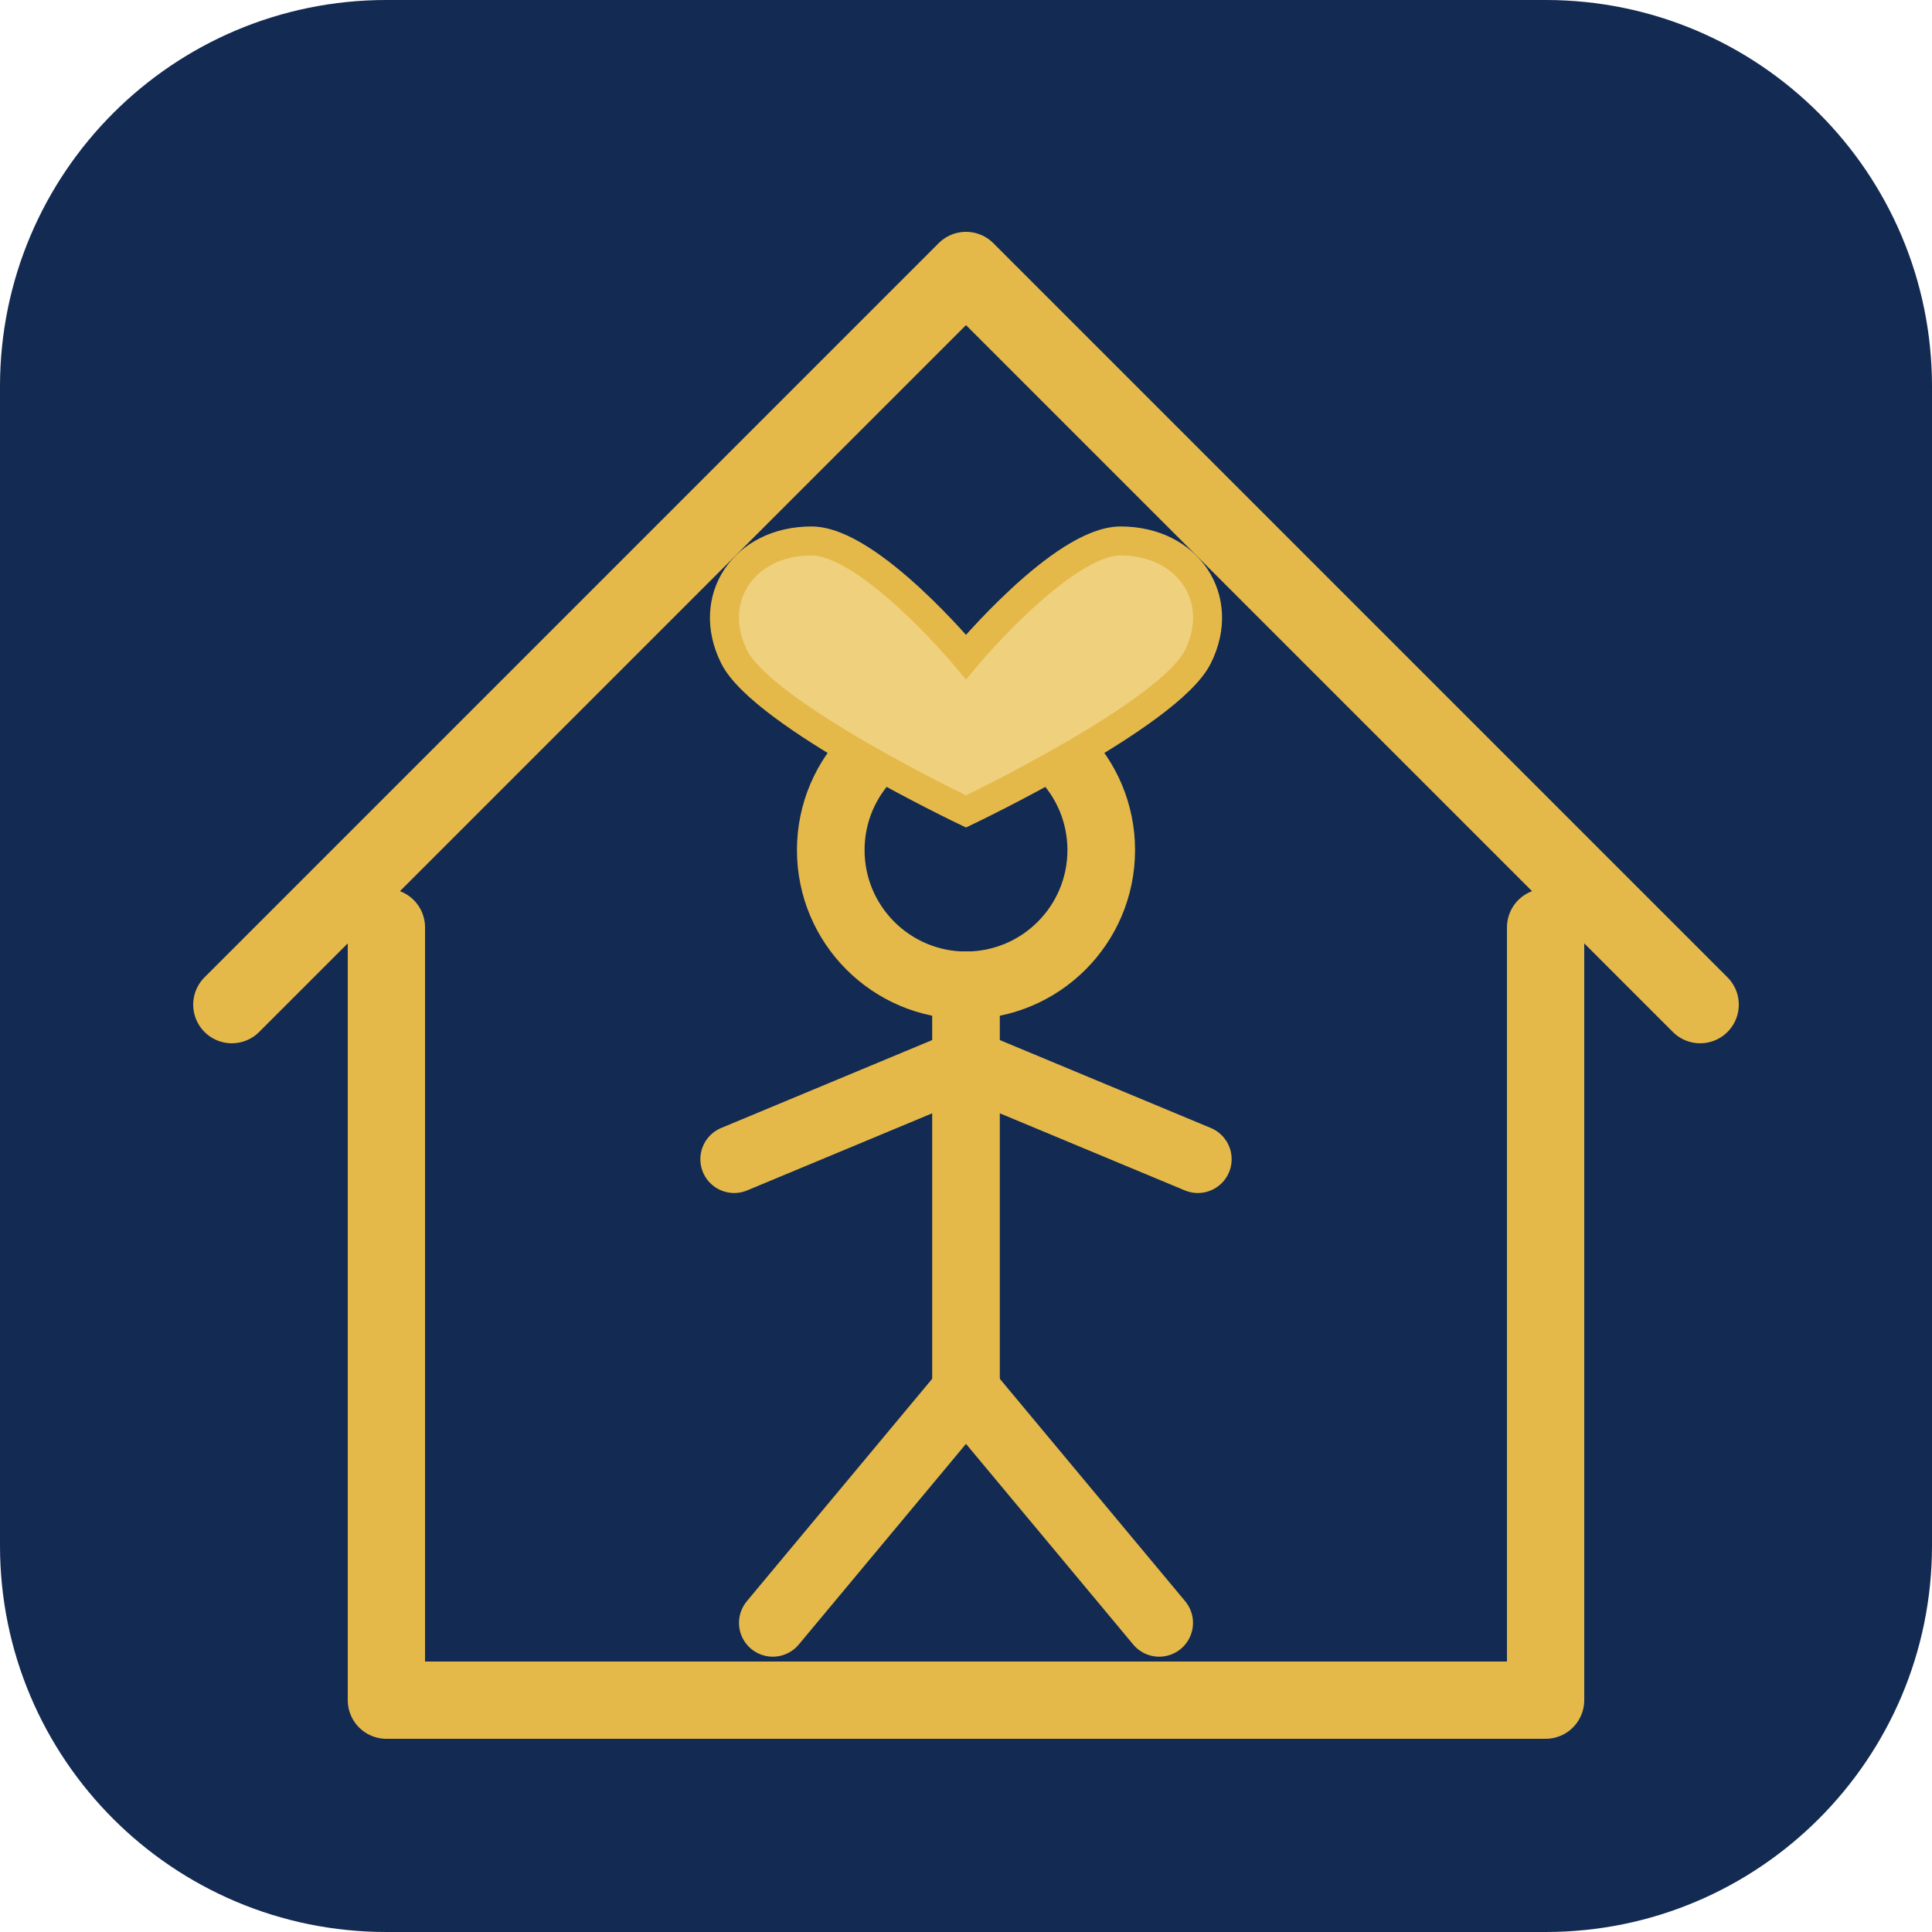
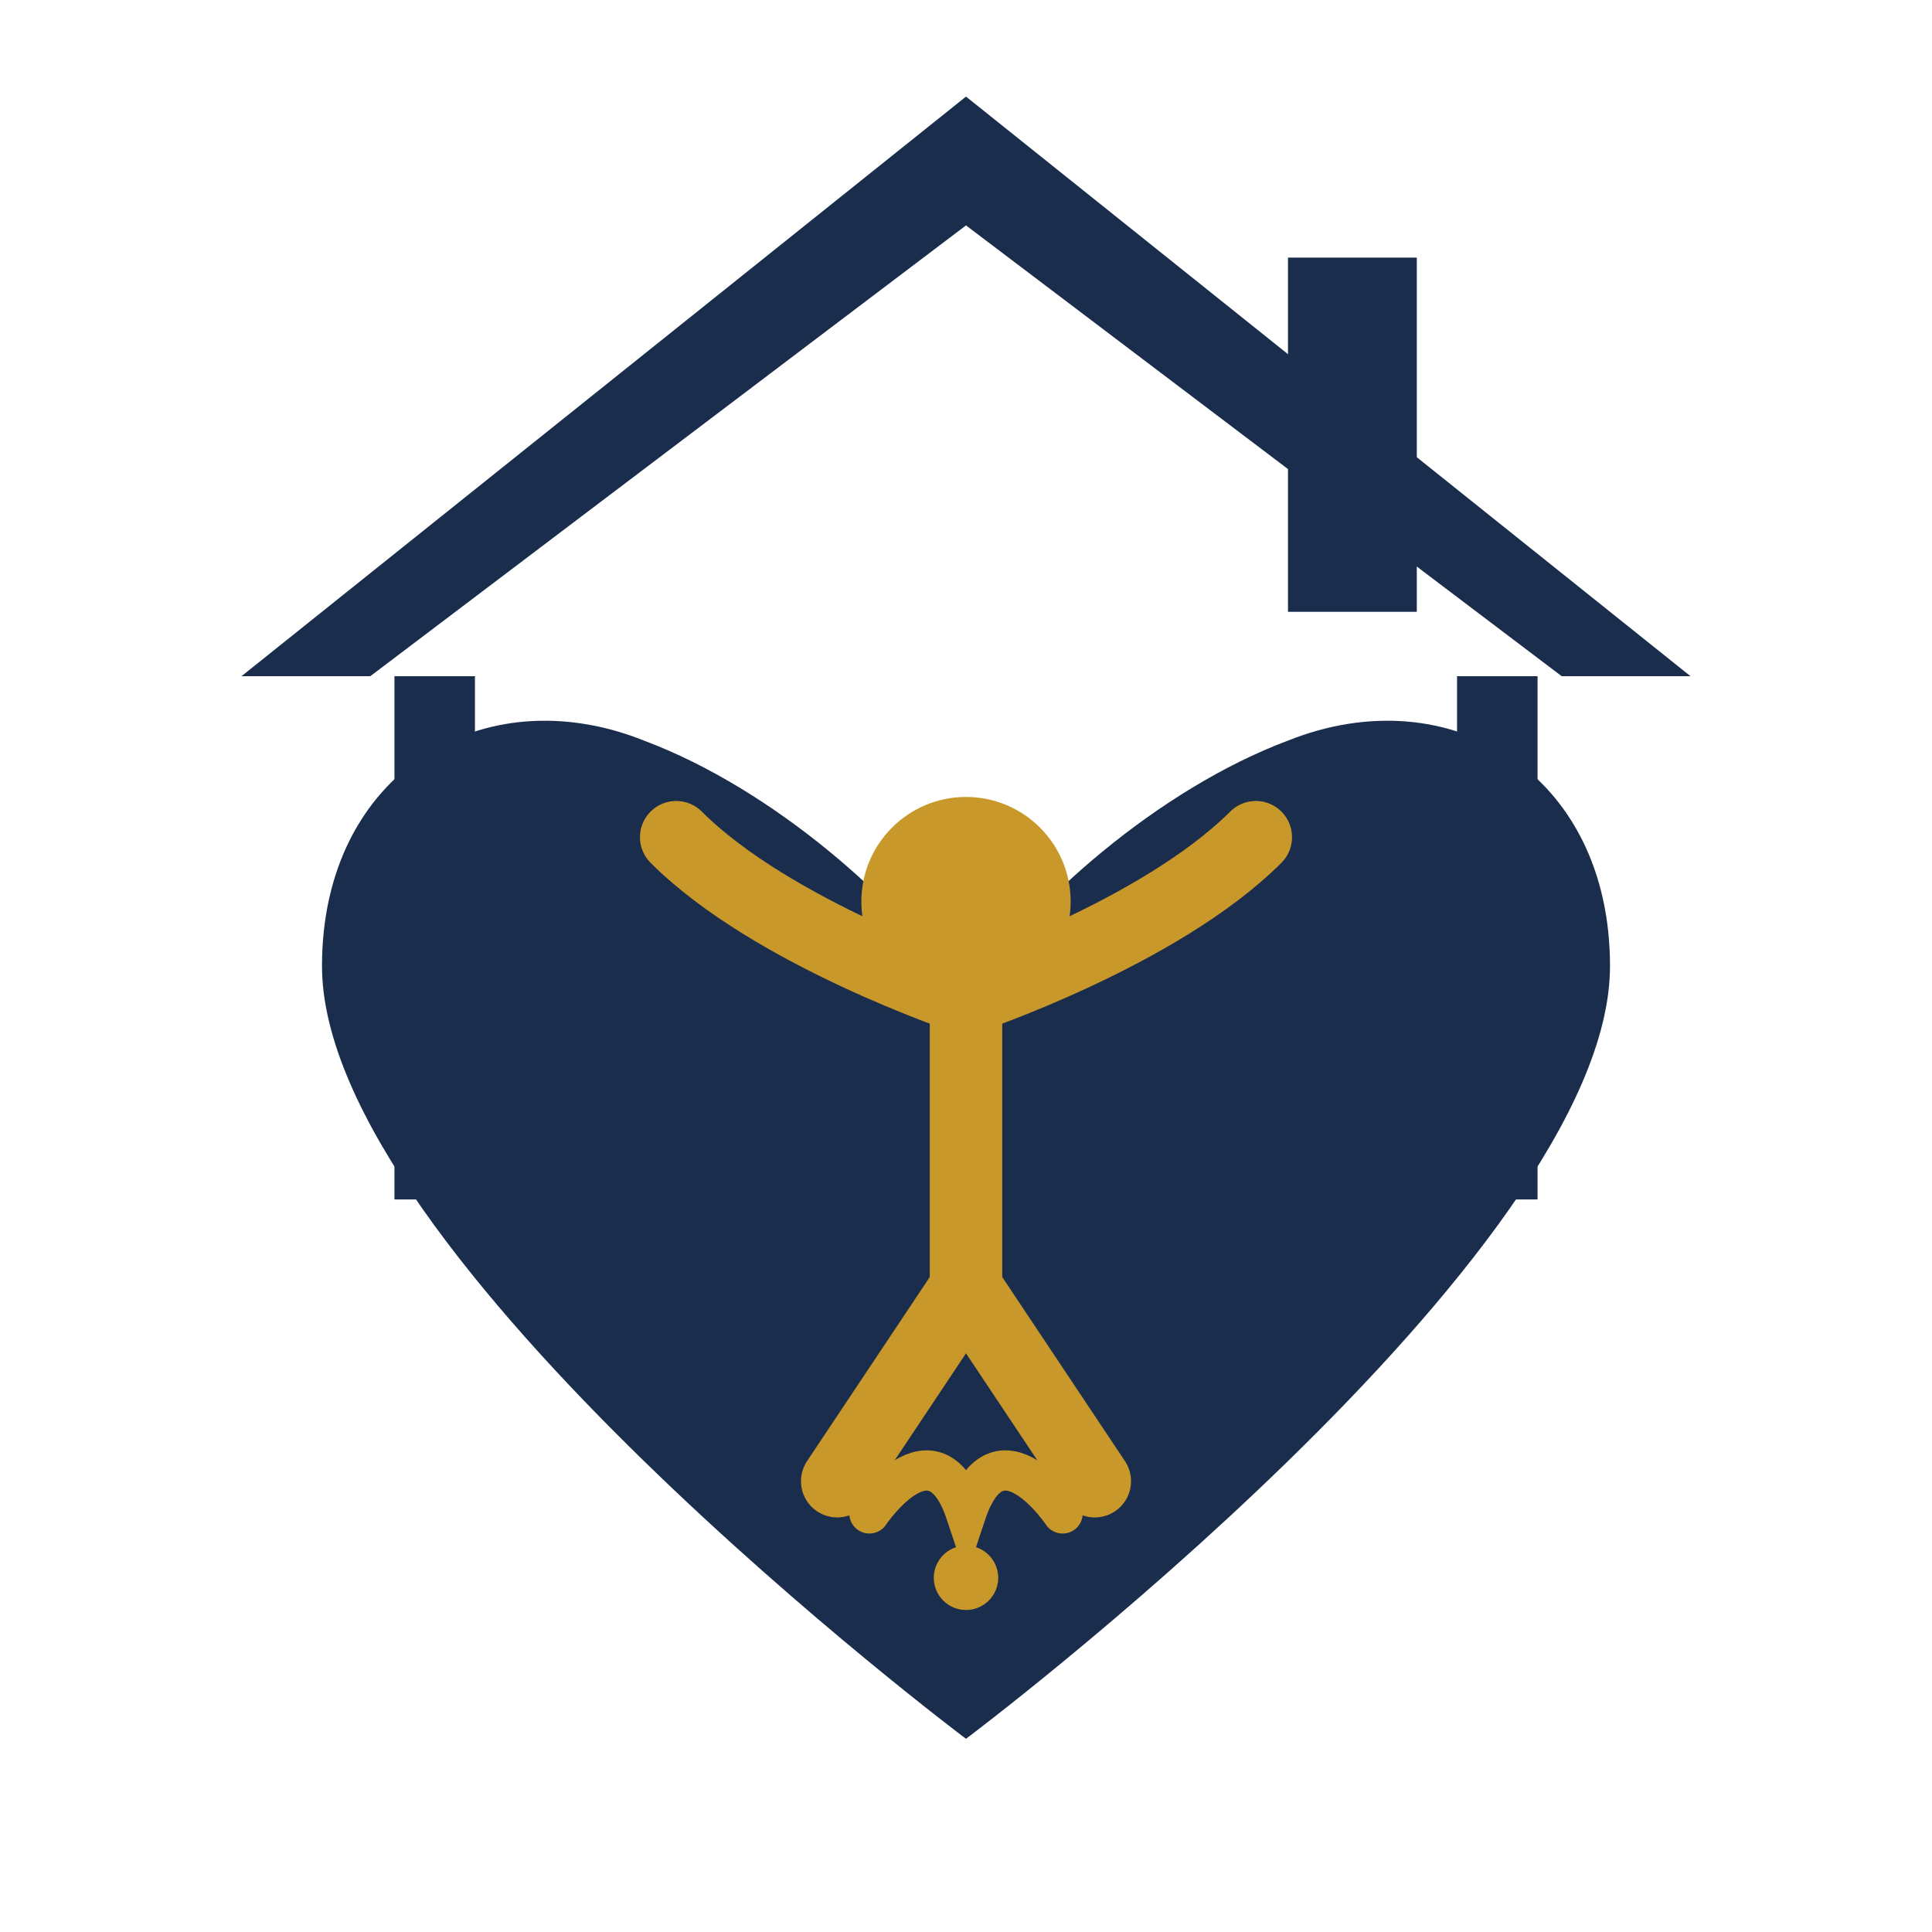
- <svg xmlns="http://www.w3.org/2000/svg" viewBox="0 0 100 100" fill="none">
-   <rect width="100" height="100" rx="20" fill="#132a52" />
-   <path d="M20 48 L20 88 L80 88 L80 48" stroke="#e4b94a" stroke-width="4" stroke-linecap="round" stroke-linejoin="round" />
-   <path d="M12 52 L50 14 L88 52" stroke="#e4b94a" stroke-width="4" stroke-linecap="round" stroke-linejoin="round" />
-   <circle cx="50" cy="44" r="7" stroke="#e4b94a" stroke-width="3.5" />
-   <path d="M50 51 L50 72" stroke="#e4b94a" stroke-width="3.5" stroke-linecap="round" />
-   <path d="M38 60 L50 55 L62 60" stroke="#e4b94a" stroke-width="3.5" stroke-linecap="round" stroke-linejoin="round" />
-   <path d="M50 72 L40 84" stroke="#e4b94a" stroke-width="3.5" stroke-linecap="round" />
-   <path d="M50 72 L60 84" stroke="#e4b94a" stroke-width="3.5" stroke-linecap="round" />
-   <path d="M50 34 C50 34 45 28 42 28 C38.5 28 36.5 31 38 34 C39.5 37 50 42 50 42 C50 42 60.5 37 62 34 C63.5 31 61.5 28 58 28 C55 28 50 34 50 34 Z" fill="#efd07d" stroke="#e4b94a" stroke-width="1.5" />
+ <svg xmlns="http://www.w3.org/2000/svg" viewBox="0 0 120 120" fill="none">
+   <path d="M60 6 L105 42 L97 42 L60 14 L23 42 L15 42 Z" fill="#1a2d4d" />
+   <path d="M27 42 L27 72 L93 72 L93 42" stroke="#1a2d4d" stroke-width="5" />
+   <rect x="80" y="16" width="8" height="22" fill="#1a2d4d" />
+   <path d="M60 108 C60 108 20 78 20 60 C20 48 30 42 40 46 C48 49 56 56 60 62 C64 56 72 49 80 46 C90 42 100 48 100 60 C100 78 60 108 60 108 Z" fill="#1a2d4d" />
+   <circle cx="60" cy="56" r="6.5" fill="#c9982a" />
+   <path d="M60 62 C60 62 48 58 42 52" stroke="#c9982a" stroke-width="4.5" stroke-linecap="round" />
+   <path d="M60 62 C60 62 72 58 78 52" stroke="#c9982a" stroke-width="4.5" stroke-linecap="round" />
+   <path d="M60 62 L60 80" stroke="#c9982a" stroke-width="4.5" stroke-linecap="round" />
+   <path d="M60 80 L52 92" stroke="#c9982a" stroke-width="4.5" stroke-linecap="round" />
+   <path d="M60 80 L68 92" stroke="#c9982a" stroke-width="4.5" stroke-linecap="round" />
+   <path d="M54 94 C54 94 58 88 60 94 C62 88 66 94 66 94" stroke="#c9982a" stroke-width="2.5" stroke-linecap="round" />
+   <circle cx="60" cy="98" r="2" fill="#c9982a" />
</svg>
